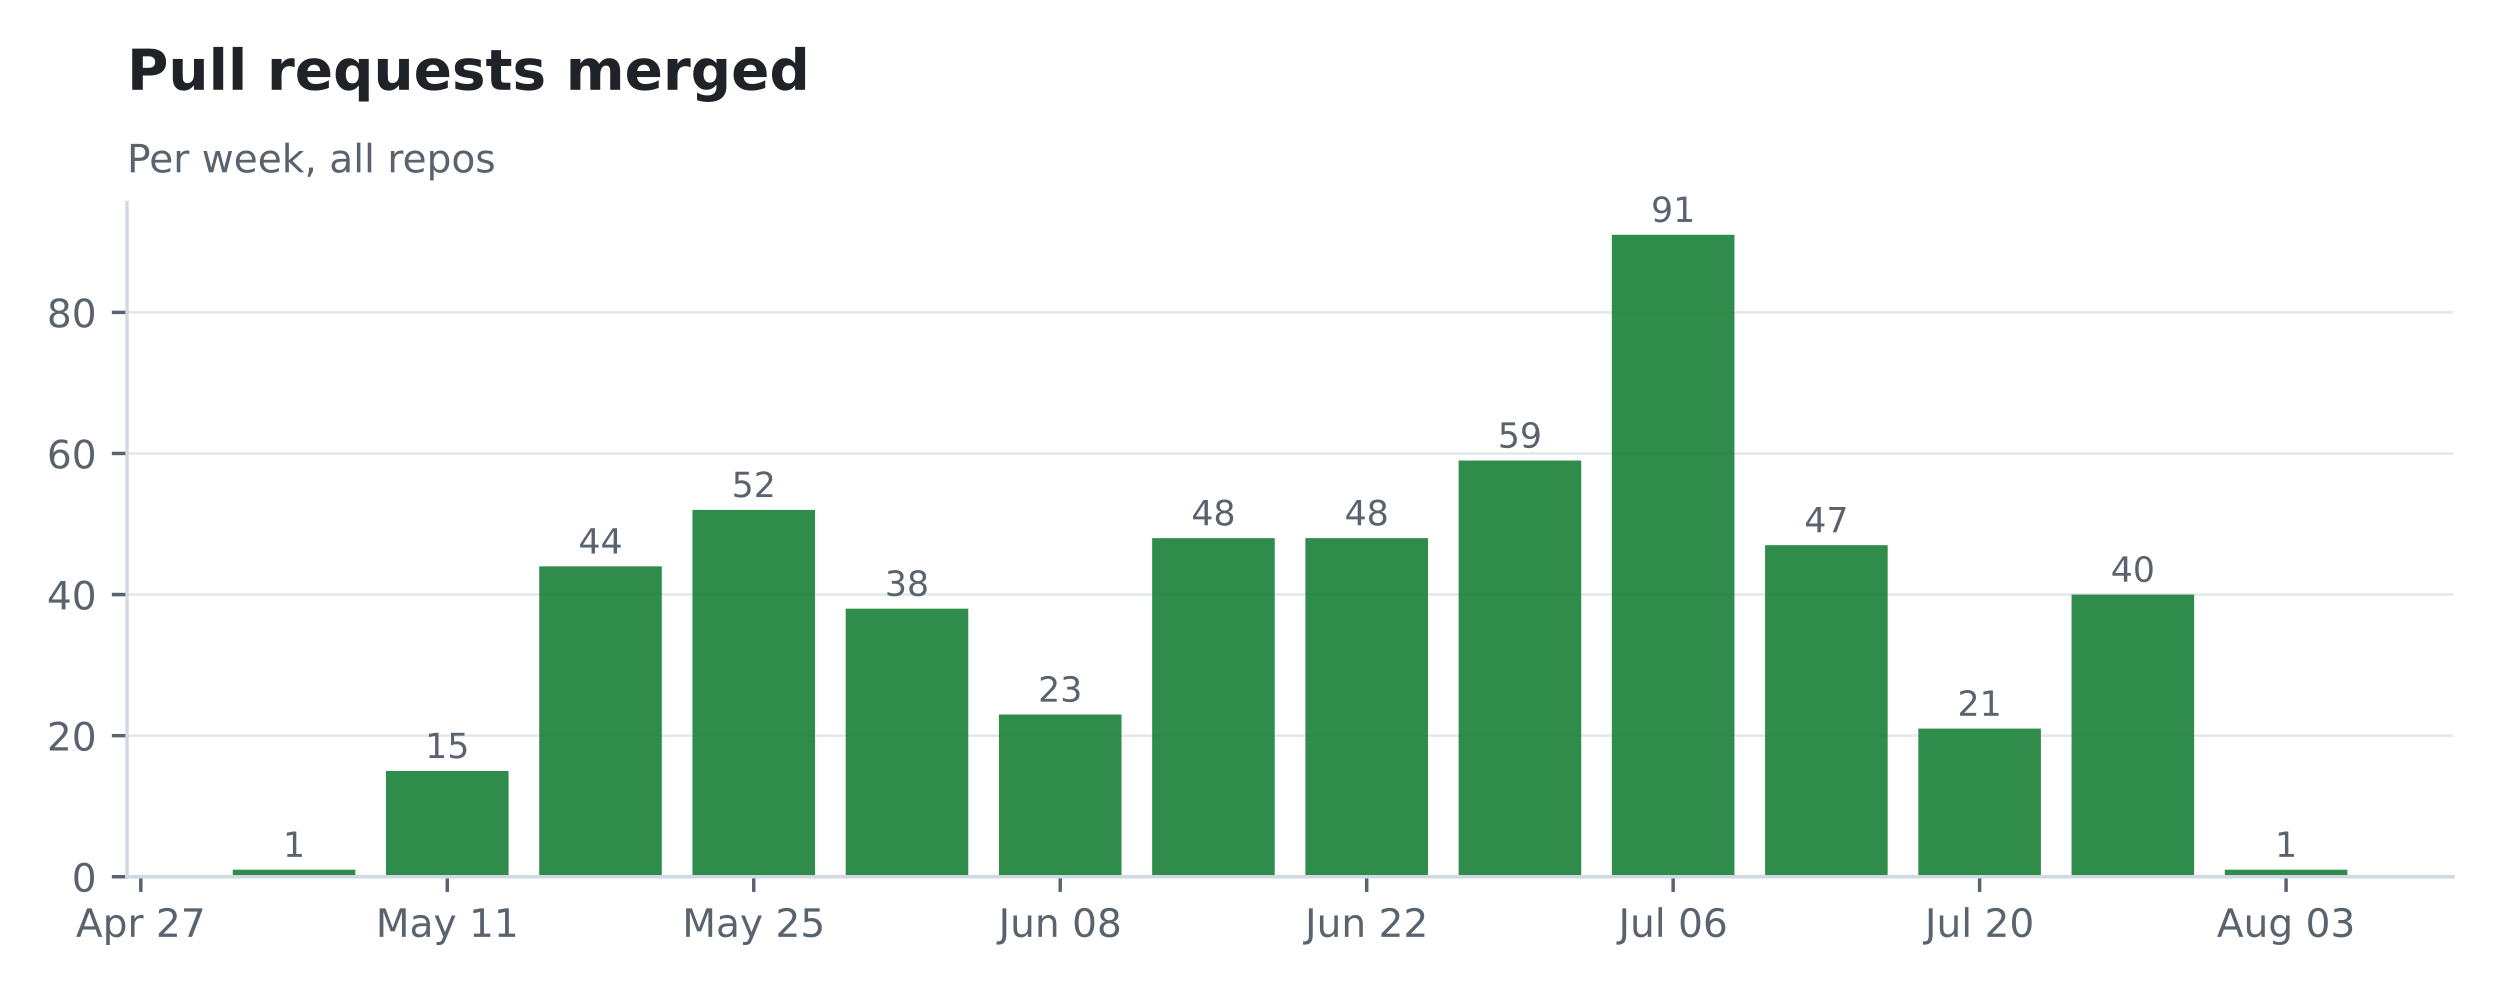
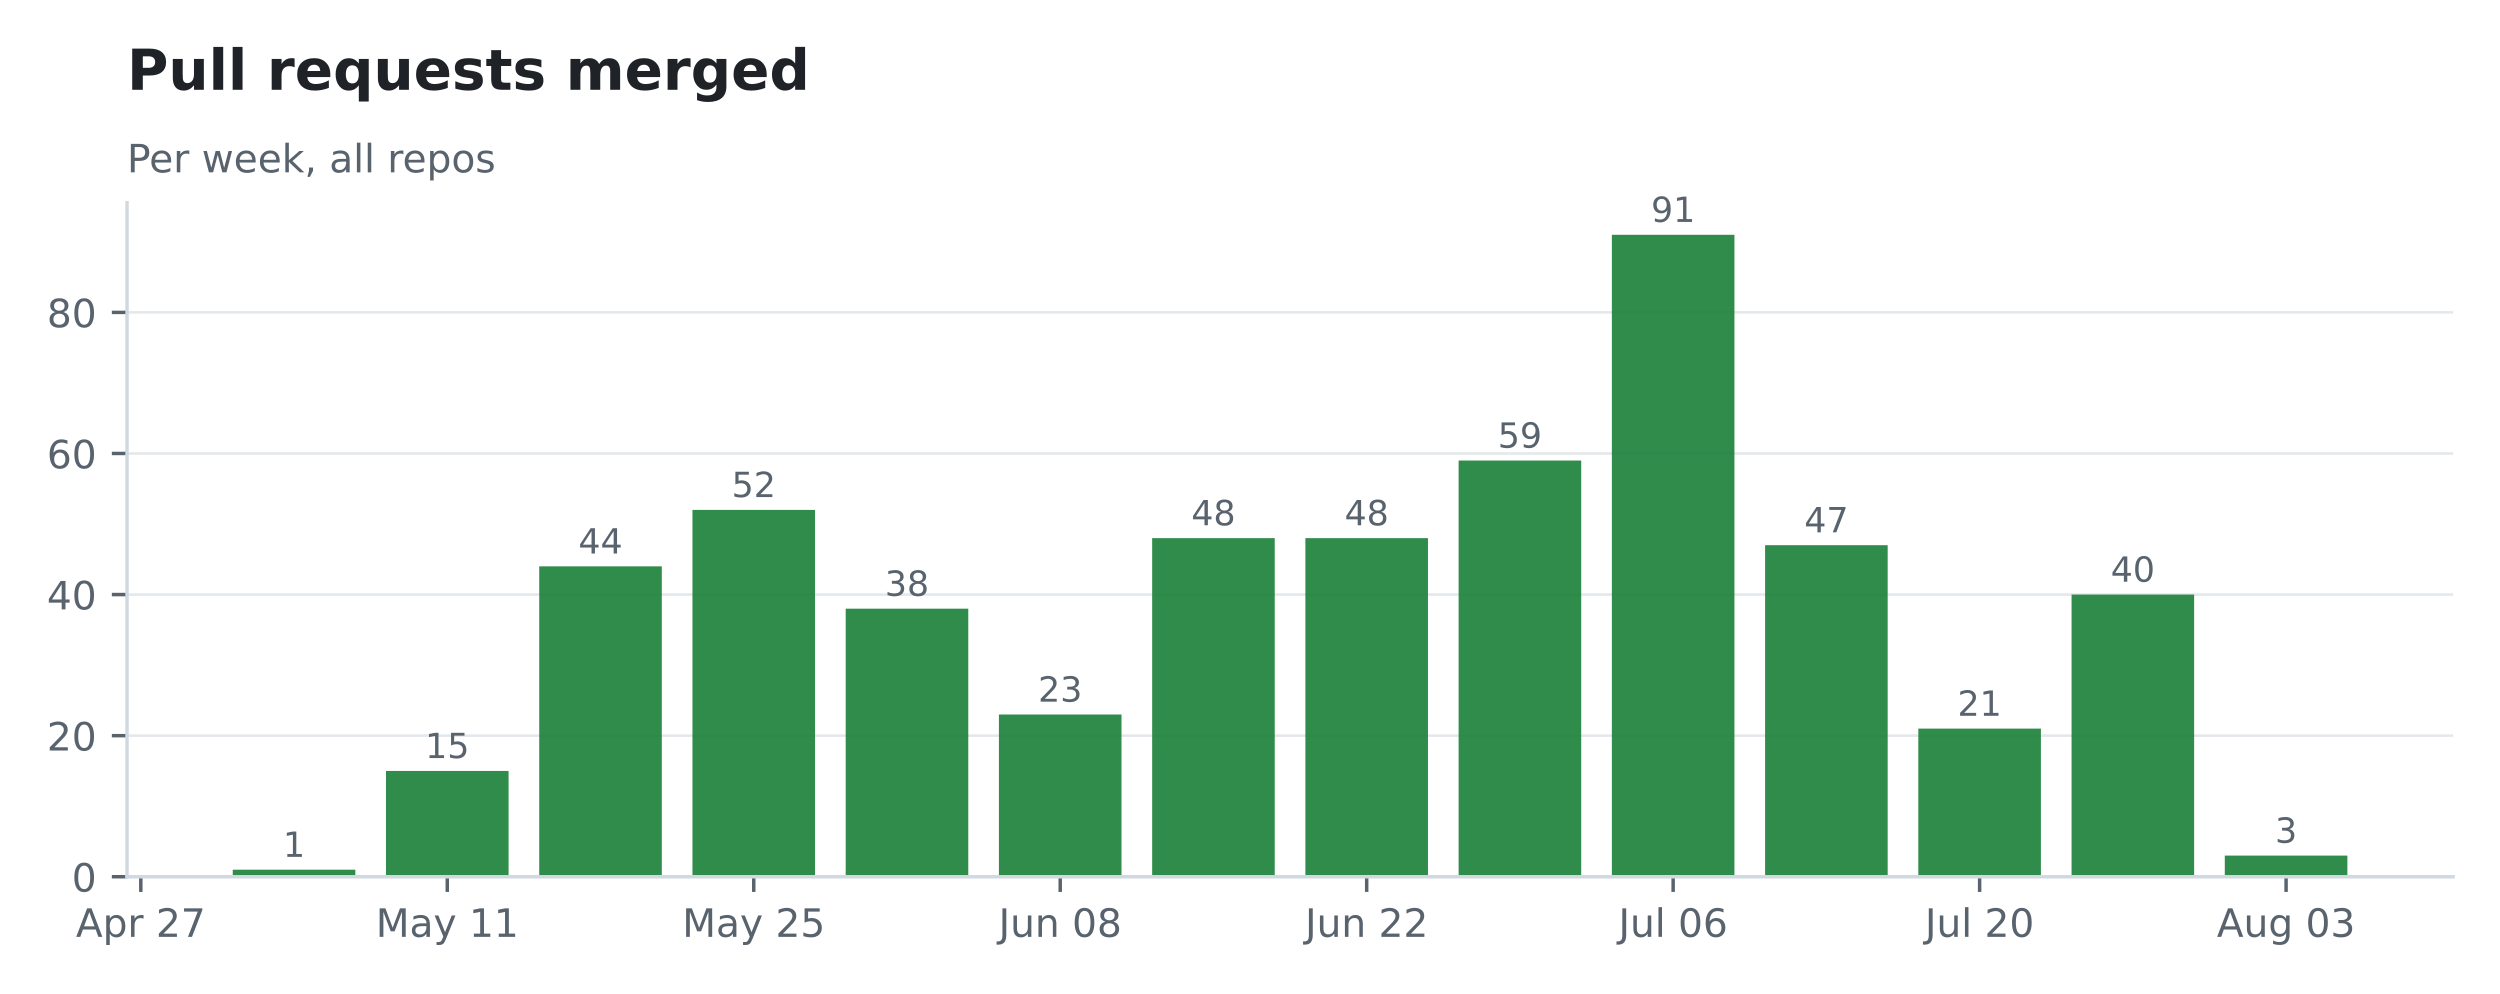
<svg xmlns="http://www.w3.org/2000/svg" xmlns:xlink="http://www.w3.org/1999/xlink" width="575.732pt" height="228.711pt" viewBox="0 0 575.732 228.711" version="1.1">
  <defs>
    <style type="text/css">*{stroke-linejoin: round; stroke-linecap: butt}</style>
  </defs>
  <g id="figure_1">
    <g id="patch_1">
      <path d="M 0 228.711  L 575.732 228.711  L 575.732 -0  L 0 -0  L 0 228.711  z " style="fill: none; opacity: 0" />
    </g>
    <g id="axes_1">
      <g id="patch_2">
        <path d="M 29.253 201.91  L 564.933 201.91  L 564.933 46.678  L 29.253 46.678  L 29.253 201.91  z " style="fill: none" />
      </g>
      <g id="matplotlib.axis_1">
        <g id="xtick_1">
          <g id="line2d_1">
            <defs>
-               <path id="mf100067328" d="M 0 0  L 0 3.5  " style="stroke: #59636e; stroke-width: 0.8" />
+               <path id="ma9b8fdcabd" d="M 0 0  L 0 3.5  " style="stroke: #59636e; stroke-width: 0.8" />
            </defs>
            <g>
-               <use xlink:href="#mf100067328" x="32.428" y="201.91" style="fill: #59636e; stroke: #59636e; stroke-width: 0.8" />
+               <use xlink:href="#ma9b8fdcabd" x="32.428" y="201.91" style="fill: #59636e; stroke: #59636e; stroke-width: 0.8" />
            </g>
          </g>
          <g id="text_1">
            <g style="fill: #59636e" transform="translate(17.48706 215.7479) scale(0.09 -0.09)">
              <defs>
                <path id="DejaVuSans-24" d="M 2188 4044  L 1331 1722  L 3047 1722  L 2188 4044  z M 1831 4666  L 2547 4666  L 4325 0  L 3669 0  L 3244 1197  L 1141 1197  L 716 0  L 50 0  L 1831 4666  z " transform="scale(0.015625)" />
                <path id="DejaVuSans-53" d="M 1159 525  L 1159 -1331  L 581 -1331  L 581 3500  L 1159 3500  L 1159 2969  Q 1341 3281 1617 3432  Q 1894 3584 2278 3584  Q 2916 3584 3314 3078  Q 3713 2572 3713 1747  Q 3713 922 3314 415  Q 2916 -91 2278 -91  Q 1894 -91 1617 61  Q 1341 213 1159 525  z M 3116 1747  Q 3116 2381 2855 2742  Q 2594 3103 2138 3103  Q 1681 3103 1420 2742  Q 1159 2381 1159 1747  Q 1159 1113 1420 752  Q 1681 391 2138 391  Q 2594 391 2855 752  Q 3116 1113 3116 1747  z " transform="scale(0.015625)" />
                <path id="DejaVuSans-55" d="M 2631 2963  Q 2534 3019 2420 3045  Q 2306 3072 2169 3072  Q 1681 3072 1420 2755  Q 1159 2438 1159 1844  L 1159 0  L 581 0  L 581 3500  L 1159 3500  L 1159 2956  Q 1341 3275 1631 3429  Q 1922 3584 2338 3584  Q 2397 3584 2469 3576  Q 2541 3569 2628 3553  L 2631 2963  z " transform="scale(0.015625)" />
                <path id="DejaVuSans-3" transform="scale(0.015625)" />
                <path id="DejaVuSans-15" d="M 1228 531  L 3431 531  L 3431 0  L 469 0  L 469 531  Q 828 903 1448 1529  Q 2069 2156 2228 2338  Q 2531 2678 2651 2914  Q 2772 3150 2772 3378  Q 2772 3750 2511 3984  Q 2250 4219 1831 4219  Q 1534 4219 1204 4116  Q 875 4013 500 3803  L 500 4441  Q 881 4594 1212 4672  Q 1544 4750 1819 4750  Q 2544 4750 2975 4387  Q 3406 4025 3406 3419  Q 3406 3131 3298 2873  Q 3191 2616 2906 2266  Q 2828 2175 2409 1742  Q 1991 1309 1228 531  z " transform="scale(0.015625)" />
                <path id="DejaVuSans-1a" d="M 525 4666  L 3525 4666  L 3525 4397  L 1831 0  L 1172 0  L 2766 4134  L 525 4134  L 525 4666  z " transform="scale(0.015625)" />
              </defs>
              <use xlink:href="#DejaVuSans-24" />
              <use xlink:href="#DejaVuSans-53" transform="translate(68.40625 0)" />
              <use xlink:href="#DejaVuSans-55" transform="translate(131.8906 0)" />
              <use xlink:href="#DejaVuSans-3" transform="translate(173 0)" />
              <use xlink:href="#DejaVuSans-15" transform="translate(204.7812 0)" />
              <use xlink:href="#DejaVuSans-1a" transform="translate(268.4062 0)" />
            </g>
          </g>
        </g>
        <g id="xtick_2">
          <g id="line2d_2">
            <g>
-               <use xlink:href="#mf100067328" x="103.006" y="201.91" style="fill: #59636e; stroke: #59636e; stroke-width: 0.8" />
+               <use xlink:href="#ma9b8fdcabd" x="103.006" y="201.91" style="fill: #59636e; stroke: #59636e; stroke-width: 0.8" />
            </g>
          </g>
          <g id="text_2">
            <g style="fill: #59636e" transform="translate(86.54539 215.7479) scale(0.09 -0.09)">
              <defs>
                <path id="DejaVuSans-30" d="M 628 4666  L 1569 4666  L 2759 1491  L 3956 4666  L 4897 4666  L 4897 0  L 4281 0  L 4281 4097  L 3078 897  L 2444 897  L 1241 4097  L 1241 0  L 628 0  L 628 4666  z " transform="scale(0.015625)" />
                <path id="DejaVuSans-44" d="M 2194 1759  Q 1497 1759 1228 1600  Q 959 1441 959 1056  Q 959 750 1161 570  Q 1363 391 1709 391  Q 2188 391 2477 730  Q 2766 1069 2766 1631  L 2766 1759  L 2194 1759  z M 3341 1997  L 3341 0  L 2766 0  L 2766 531  Q 2569 213 2275 61  Q 1981 -91 1556 -91  Q 1019 -91 701 211  Q 384 513 384 1019  Q 384 1609 779 1909  Q 1175 2209 1959 2209  L 2766 2209  L 2766 2266  Q 2766 2663 2505 2880  Q 2244 3097 1772 3097  Q 1472 3097 1187 3025  Q 903 2953 641 2809  L 641 3341  Q 956 3463 1253 3523  Q 1550 3584 1831 3584  Q 2591 3584 2966 3190  Q 3341 2797 3341 1997  z " transform="scale(0.015625)" />
                <path id="DejaVuSans-5c" d="M 2059 -325  Q 1816 -950 1584 -1140  Q 1353 -1331 966 -1331  L 506 -1331  L 506 -850  L 844 -850  Q 1081 -850 1212 -737  Q 1344 -625 1503 -206  L 1606 56  L 191 3500  L 800 3500  L 1894 763  L 2988 3500  L 3597 3500  L 2059 -325  z " transform="scale(0.015625)" />
                <path id="DejaVuSans-14" d="M 794 531  L 1825 531  L 1825 4091  L 703 3866  L 703 4441  L 1819 4666  L 2450 4666  L 2450 531  L 3481 531  L 3481 0  L 794 0  L 794 531  z " transform="scale(0.015625)" />
              </defs>
              <use xlink:href="#DejaVuSans-30" />
              <use xlink:href="#DejaVuSans-44" transform="translate(86.28125 0)" />
              <use xlink:href="#DejaVuSans-5c" transform="translate(147.5625 0)" />
              <use xlink:href="#DejaVuSans-3" transform="translate(206.75 0)" />
              <use xlink:href="#DejaVuSans-14" transform="translate(238.5312 0)" />
              <use xlink:href="#DejaVuSans-14" transform="translate(302.1562 0)" />
            </g>
          </g>
        </g>
        <g id="xtick_3">
          <g id="line2d_3">
            <g>
-               <use xlink:href="#mf100067328" x="173.583" y="201.91" style="fill: #59636e; stroke: #59636e; stroke-width: 0.8" />
+               <use xlink:href="#ma9b8fdcabd" x="173.583" y="201.91" style="fill: #59636e; stroke: #59636e; stroke-width: 0.8" />
            </g>
          </g>
          <g id="text_3">
            <g style="fill: #59636e" transform="translate(157.1225 215.7479) scale(0.09 -0.09)">
              <defs>
                <path id="DejaVuSans-18" d="M 691 4666  L 3169 4666  L 3169 4134  L 1269 4134  L 1269 2991  Q 1406 3038 1543 3061  Q 1681 3084 1819 3084  Q 2600 3084 3056 2656  Q 3513 2228 3513 1497  Q 3513 744 3044 326  Q 2575 -91 1722 -91  Q 1428 -91 1123 -41  Q 819 9 494 109  L 494 744  Q 775 591 1075 516  Q 1375 441 1709 441  Q 2250 441 2565 725  Q 2881 1009 2881 1497  Q 2881 1984 2565 2268  Q 2250 2553 1709 2553  Q 1456 2553 1204 2497  Q 953 2441 691 2322  L 691 4666  z " transform="scale(0.015625)" />
              </defs>
              <use xlink:href="#DejaVuSans-30" />
              <use xlink:href="#DejaVuSans-44" transform="translate(86.28125 0)" />
              <use xlink:href="#DejaVuSans-5c" transform="translate(147.5625 0)" />
              <use xlink:href="#DejaVuSans-3" transform="translate(206.75 0)" />
              <use xlink:href="#DejaVuSans-15" transform="translate(238.5312 0)" />
              <use xlink:href="#DejaVuSans-18" transform="translate(302.1562 0)" />
            </g>
          </g>
        </g>
        <g id="xtick_4">
          <g id="line2d_4">
            <g>
-               <use xlink:href="#mf100067328" x="244.16" y="201.91" style="fill: #59636e; stroke: #59636e; stroke-width: 0.8" />
+               <use xlink:href="#ma9b8fdcabd" x="244.16" y="201.91" style="fill: #59636e; stroke: #59636e; stroke-width: 0.8" />
            </g>
          </g>
          <g id="text_4">
            <g style="fill: #59636e" transform="translate(229.972 215.7479) scale(0.09 -0.09)">
              <defs>
                <path id="DejaVuSans-2d" d="M 628 4666  L 1259 4666  L 1259 325  Q 1259 -519 939 -900  Q 619 -1281 -91 -1281  L -331 -1281  L -331 -750  L -134 -750  Q 284 -750 456 -515  Q 628 -281 628 325  L 628 4666  z " transform="scale(0.015625)" />
                <path id="DejaVuSans-58" d="M 544 1381  L 544 3500  L 1119 3500  L 1119 1403  Q 1119 906 1312 657  Q 1506 409 1894 409  Q 2359 409 2629 706  Q 2900 1003 2900 1516  L 2900 3500  L 3475 3500  L 3475 0  L 2900 0  L 2900 538  Q 2691 219 2414 64  Q 2138 -91 1772 -91  Q 1169 -91 856 284  Q 544 659 544 1381  z M 1991 3584  L 1991 3584  z " transform="scale(0.015625)" />
                <path id="DejaVuSans-51" d="M 3513 2113  L 3513 0  L 2938 0  L 2938 2094  Q 2938 2591 2744 2837  Q 2550 3084 2163 3084  Q 1697 3084 1428 2787  Q 1159 2491 1159 1978  L 1159 0  L 581 0  L 581 3500  L 1159 3500  L 1159 2956  Q 1366 3272 1645 3428  Q 1925 3584 2291 3584  Q 2894 3584 3203 3211  Q 3513 2838 3513 2113  z " transform="scale(0.015625)" />
                <path id="DejaVuSans-13" d="M 2034 4250  Q 1547 4250 1301 3770  Q 1056 3291 1056 2328  Q 1056 1369 1301 889  Q 1547 409 2034 409  Q 2525 409 2770 889  Q 3016 1369 3016 2328  Q 3016 3291 2770 3770  Q 2525 4250 2034 4250  z M 2034 4750  Q 2819 4750 3233 4129  Q 3647 3509 3647 2328  Q 3647 1150 3233 529  Q 2819 -91 2034 -91  Q 1250 -91 836 529  Q 422 1150 422 2328  Q 422 3509 836 4129  Q 1250 4750 2034 4750  z " transform="scale(0.015625)" />
                <path id="DejaVuSans-1b" d="M 2034 2216  Q 1584 2216 1326 1975  Q 1069 1734 1069 1313  Q 1069 891 1326 650  Q 1584 409 2034 409  Q 2484 409 2743 651  Q 3003 894 3003 1313  Q 3003 1734 2745 1975  Q 2488 2216 2034 2216  z M 1403 2484  Q 997 2584 770 2862  Q 544 3141 544 3541  Q 544 4100 942 4425  Q 1341 4750 2034 4750  Q 2731 4750 3128 4425  Q 3525 4100 3525 3541  Q 3525 3141 3298 2862  Q 3072 2584 2669 2484  Q 3125 2378 3379 2068  Q 3634 1759 3634 1313  Q 3634 634 3220 271  Q 2806 -91 2034 -91  Q 1263 -91 848 271  Q 434 634 434 1313  Q 434 1759 690 2068  Q 947 2378 1403 2484  z M 1172 3481  Q 1172 3119 1398 2916  Q 1625 2713 2034 2713  Q 2441 2713 2670 2916  Q 2900 3119 2900 3481  Q 2900 3844 2670 4047  Q 2441 4250 2034 4250  Q 1625 4250 1398 4047  Q 1172 3844 1172 3481  z " transform="scale(0.015625)" />
              </defs>
              <use xlink:href="#DejaVuSans-2d" />
              <use xlink:href="#DejaVuSans-58" transform="translate(29.5 0)" />
              <use xlink:href="#DejaVuSans-51" transform="translate(92.875 0)" />
              <use xlink:href="#DejaVuSans-3" transform="translate(156.25 0)" />
              <use xlink:href="#DejaVuSans-13" transform="translate(188.0312 0)" />
              <use xlink:href="#DejaVuSans-1b" transform="translate(251.6562 0)" />
            </g>
          </g>
        </g>
        <g id="xtick_5">
          <g id="line2d_5">
            <g>
-               <use xlink:href="#mf100067328" x="314.737" y="201.91" style="fill: #59636e; stroke: #59636e; stroke-width: 0.8" />
+               <use xlink:href="#ma9b8fdcabd" x="314.737" y="201.91" style="fill: #59636e; stroke: #59636e; stroke-width: 0.8" />
            </g>
          </g>
          <g id="text_5">
            <g style="fill: #59636e" transform="translate(300.5491 215.7479) scale(0.09 -0.09)">
              <use xlink:href="#DejaVuSans-2d" />
              <use xlink:href="#DejaVuSans-58" transform="translate(29.5 0)" />
              <use xlink:href="#DejaVuSans-51" transform="translate(92.875 0)" />
              <use xlink:href="#DejaVuSans-3" transform="translate(156.25 0)" />
              <use xlink:href="#DejaVuSans-15" transform="translate(188.0312 0)" />
              <use xlink:href="#DejaVuSans-15" transform="translate(251.6562 0)" />
            </g>
          </g>
        </g>
        <g id="xtick_6">
          <g id="line2d_6">
            <g>
-               <use xlink:href="#mf100067328" x="385.314" y="201.91" style="fill: #59636e; stroke: #59636e; stroke-width: 0.8" />
+               <use xlink:href="#ma9b8fdcabd" x="385.314" y="201.91" style="fill: #59636e; stroke: #59636e; stroke-width: 0.8" />
            </g>
          </g>
          <g id="text_6">
            <g style="fill: #59636e" transform="translate(372.7279 215.7486) scale(0.09 -0.09)">
              <defs>
                <path id="DejaVuSans-4f" d="M 603 4863  L 1178 4863  L 1178 0  L 603 0  L 603 4863  z " transform="scale(0.015625)" />
                <path id="DejaVuSans-19" d="M 2113 2584  Q 1688 2584 1439 2293  Q 1191 2003 1191 1497  Q 1191 994 1439 701  Q 1688 409 2113 409  Q 2538 409 2786 701  Q 3034 994 3034 1497  Q 3034 2003 2786 2293  Q 2538 2584 2113 2584  z M 3366 4563  L 3366 3988  Q 3128 4100 2886 4159  Q 2644 4219 2406 4219  Q 1781 4219 1451 3797  Q 1122 3375 1075 2522  Q 1259 2794 1537 2939  Q 1816 3084 2150 3084  Q 2853 3084 3261 2657  Q 3669 2231 3669 1497  Q 3669 778 3244 343  Q 2819 -91 2113 -91  Q 1303 -91 875 529  Q 447 1150 447 2328  Q 447 3434 972 4092  Q 1497 4750 2381 4750  Q 2619 4750 2861 4703  Q 3103 4656 3366 4563  z " transform="scale(0.015625)" />
              </defs>
              <use xlink:href="#DejaVuSans-2d" />
              <use xlink:href="#DejaVuSans-58" transform="translate(29.5 0)" />
              <use xlink:href="#DejaVuSans-4f" transform="translate(92.875 0)" />
              <use xlink:href="#DejaVuSans-3" transform="translate(120.6562 0)" />
              <use xlink:href="#DejaVuSans-13" transform="translate(152.4375 0)" />
              <use xlink:href="#DejaVuSans-19" transform="translate(216.0625 0)" />
            </g>
          </g>
        </g>
        <g id="xtick_7">
          <g id="line2d_7">
            <g>
-               <use xlink:href="#mf100067328" x="455.891" y="201.91" style="fill: #59636e; stroke: #59636e; stroke-width: 0.8" />
+               <use xlink:href="#ma9b8fdcabd" x="455.891" y="201.91" style="fill: #59636e; stroke: #59636e; stroke-width: 0.8" />
            </g>
          </g>
          <g id="text_7">
            <g style="fill: #59636e" transform="translate(443.305 215.7486) scale(0.09 -0.09)">
              <use xlink:href="#DejaVuSans-2d" />
              <use xlink:href="#DejaVuSans-58" transform="translate(29.5 0)" />
              <use xlink:href="#DejaVuSans-4f" transform="translate(92.875 0)" />
              <use xlink:href="#DejaVuSans-3" transform="translate(120.6562 0)" />
              <use xlink:href="#DejaVuSans-15" transform="translate(152.4375 0)" />
              <use xlink:href="#DejaVuSans-13" transform="translate(216.0625 0)" />
            </g>
          </g>
        </g>
        <g id="xtick_8">
          <g id="line2d_8">
            <g>
-               <use xlink:href="#mf100067328" x="526.468" y="201.91" style="fill: #59636e; stroke: #59636e; stroke-width: 0.8" />
+               <use xlink:href="#ma9b8fdcabd" x="526.468" y="201.91" style="fill: #59636e; stroke: #59636e; stroke-width: 0.8" />
            </g>
          </g>
          <g id="text_8">
            <g style="fill: #59636e" transform="translate(510.5246 215.7479) scale(0.09 -0.09)">
              <defs>
                <path id="DejaVuSans-4a" d="M 2906 1791  Q 2906 2416 2648 2759  Q 2391 3103 1925 3103  Q 1463 3103 1205 2759  Q 947 2416 947 1791  Q 947 1169 1205 825  Q 1463 481 1925 481  Q 2391 481 2648 825  Q 2906 1169 2906 1791  z M 3481 434  Q 3481 -459 3084 -895  Q 2688 -1331 1869 -1331  Q 1566 -1331 1297 -1286  Q 1028 -1241 775 -1147  L 775 -588  Q 1028 -725 1275 -790  Q 1522 -856 1778 -856  Q 2344 -856 2625 -561  Q 2906 -266 2906 331  L 2906 616  Q 2728 306 2450 153  Q 2172 0 1784 0  Q 1141 0 747 490  Q 353 981 353 1791  Q 353 2603 747 3093  Q 1141 3584 1784 3584  Q 2172 3584 2450 3431  Q 2728 3278 2906 2969  L 2906 3500  L 3481 3500  L 3481 434  z " transform="scale(0.015625)" />
                <path id="DejaVuSans-16" d="M 2597 2516  Q 3050 2419 3304 2112  Q 3559 1806 3559 1356  Q 3559 666 3084 287  Q 2609 -91 1734 -91  Q 1441 -91 1130 -33  Q 819 25 488 141  L 488 750  Q 750 597 1062 519  Q 1375 441 1716 441  Q 2309 441 2620 675  Q 2931 909 2931 1356  Q 2931 1769 2642 2001  Q 2353 2234 1838 2234  L 1294 2234  L 1294 2753  L 1863 2753  Q 2328 2753 2575 2939  Q 2822 3125 2822 3475  Q 2822 3834 2567 4026  Q 2313 4219 1838 4219  Q 1578 4219 1281 4162  Q 984 4106 628 3988  L 628 4550  Q 988 4650 1302 4700  Q 1616 4750 1894 4750  Q 2613 4750 3031 4423  Q 3450 4097 3450 3541  Q 3450 3153 3228 2886  Q 3006 2619 2597 2516  z " transform="scale(0.015625)" />
              </defs>
              <use xlink:href="#DejaVuSans-24" />
              <use xlink:href="#DejaVuSans-58" transform="translate(68.40625 0)" />
              <use xlink:href="#DejaVuSans-4a" transform="translate(131.7812 0)" />
              <use xlink:href="#DejaVuSans-3" transform="translate(195.2656 0)" />
              <use xlink:href="#DejaVuSans-13" transform="translate(227.0469 0)" />
              <use xlink:href="#DejaVuSans-16" transform="translate(290.6719 0)" />
            </g>
          </g>
        </g>
      </g>
      <g id="matplotlib.axis_2">
        <g id="ytick_1">
          <g id="line2d_9">
-             <path d="M 29.253 201.91  L 564.933 201.91  " clip-path="url(#p428a687e8f)" style="fill: none; stroke: #d1d9e0; stroke-opacity: 0.6; stroke-width: 0.6; stroke-linecap: square" />
+             <path d="M 29.253 201.91  L 564.933 201.91  " clip-path="url(#pe7de6f7fd6)" style="fill: none; stroke: #d1d9e0; stroke-opacity: 0.6; stroke-width: 0.6; stroke-linecap: square" />
          </g>
          <g id="line2d_10">
            <defs>
-               <path id="ma154a68051" d="M 0 0  L -3.5 0  " style="stroke: #59636e; stroke-width: 0.8" />
+               <path id="md10fa867bb" d="M 0 0  L -3.5 0  " style="stroke: #59636e; stroke-width: 0.8" />
            </defs>
            <g>
-               <use xlink:href="#ma154a68051" x="29.253" y="201.91" style="fill: #59636e; stroke: #59636e; stroke-width: 0.8" />
+               <use xlink:href="#md10fa867bb" x="29.253" y="201.91" style="fill: #59636e; stroke: #59636e; stroke-width: 0.8" />
            </g>
          </g>
          <g id="text_9">
            <g style="fill: #59636e" transform="translate(16.52625 205.3289) scale(0.09 -0.09)">
              <use xlink:href="#DejaVuSans-13" />
            </g>
          </g>
        </g>
        <g id="ytick_2">
          <g id="line2d_11">
-             <path d="M 29.253 169.418  L 564.933 169.418  " clip-path="url(#p428a687e8f)" style="fill: none; stroke: #d1d9e0; stroke-opacity: 0.6; stroke-width: 0.6; stroke-linecap: square" />
+             <path d="M 29.253 169.418  L 564.933 169.418  " clip-path="url(#pe7de6f7fd6)" style="fill: none; stroke: #d1d9e0; stroke-opacity: 0.6; stroke-width: 0.6; stroke-linecap: square" />
          </g>
          <g id="line2d_12">
            <g>
-               <use xlink:href="#ma154a68051" x="29.253" y="169.418" style="fill: #59636e; stroke: #59636e; stroke-width: 0.8" />
+               <use xlink:href="#md10fa867bb" x="29.253" y="169.418" style="fill: #59636e; stroke: #59636e; stroke-width: 0.8" />
            </g>
          </g>
          <g id="text_10">
            <g style="fill: #59636e" transform="translate(10.8 172.8366) scale(0.09 -0.09)">
              <use xlink:href="#DejaVuSans-15" />
              <use xlink:href="#DejaVuSans-13" transform="translate(63.625 0)" />
            </g>
          </g>
        </g>
        <g id="ytick_3">
          <g id="line2d_13">
-             <path d="M 29.253 136.925  L 564.933 136.925  " clip-path="url(#p428a687e8f)" style="fill: none; stroke: #d1d9e0; stroke-opacity: 0.6; stroke-width: 0.6; stroke-linecap: square" />
+             <path d="M 29.253 136.925  L 564.933 136.925  " clip-path="url(#pe7de6f7fd6)" style="fill: none; stroke: #d1d9e0; stroke-opacity: 0.6; stroke-width: 0.6; stroke-linecap: square" />
          </g>
          <g id="line2d_14">
            <g>
-               <use xlink:href="#ma154a68051" x="29.253" y="136.925" style="fill: #59636e; stroke: #59636e; stroke-width: 0.8" />
+               <use xlink:href="#md10fa867bb" x="29.253" y="136.925" style="fill: #59636e; stroke: #59636e; stroke-width: 0.8" />
            </g>
          </g>
          <g id="text_11">
            <g style="fill: #59636e" transform="translate(10.8 140.3443) scale(0.09 -0.09)">
              <defs>
                <path id="DejaVuSans-17" d="M 2419 4116  L 825 1625  L 2419 1625  L 2419 4116  z M 2253 4666  L 3047 4666  L 3047 1625  L 3713 1625  L 3713 1100  L 3047 1100  L 3047 0  L 2419 0  L 2419 1100  L 313 1100  L 313 1709  L 2253 4666  z " transform="scale(0.015625)" />
              </defs>
              <use xlink:href="#DejaVuSans-17" />
              <use xlink:href="#DejaVuSans-13" transform="translate(63.625 0)" />
            </g>
          </g>
        </g>
        <g id="ytick_4">
          <g id="line2d_15">
-             <path d="M 29.253 104.433  L 564.933 104.433  " clip-path="url(#p428a687e8f)" style="fill: none; stroke: #d1d9e0; stroke-opacity: 0.6; stroke-width: 0.6; stroke-linecap: square" />
+             <path d="M 29.253 104.433  L 564.933 104.433  " clip-path="url(#pe7de6f7fd6)" style="fill: none; stroke: #d1d9e0; stroke-opacity: 0.6; stroke-width: 0.6; stroke-linecap: square" />
          </g>
          <g id="line2d_16">
            <g>
-               <use xlink:href="#ma154a68051" x="29.253" y="104.433" style="fill: #59636e; stroke: #59636e; stroke-width: 0.8" />
+               <use xlink:href="#md10fa867bb" x="29.253" y="104.433" style="fill: #59636e; stroke: #59636e; stroke-width: 0.8" />
            </g>
          </g>
          <g id="text_12">
            <g style="fill: #59636e" transform="translate(10.8 107.852) scale(0.09 -0.09)">
              <use xlink:href="#DejaVuSans-19" />
              <use xlink:href="#DejaVuSans-13" transform="translate(63.625 0)" />
            </g>
          </g>
        </g>
        <g id="ytick_5">
          <g id="line2d_17">
-             <path d="M 29.253 71.941  L 564.933 71.941  " clip-path="url(#p428a687e8f)" style="fill: none; stroke: #d1d9e0; stroke-opacity: 0.6; stroke-width: 0.6; stroke-linecap: square" />
+             <path d="M 29.253 71.941  L 564.933 71.941  " clip-path="url(#pe7de6f7fd6)" style="fill: none; stroke: #d1d9e0; stroke-opacity: 0.6; stroke-width: 0.6; stroke-linecap: square" />
          </g>
          <g id="line2d_18">
            <g>
-               <use xlink:href="#ma154a68051" x="29.253" y="71.941" style="fill: #59636e; stroke: #59636e; stroke-width: 0.8" />
+               <use xlink:href="#md10fa867bb" x="29.253" y="71.941" style="fill: #59636e; stroke: #59636e; stroke-width: 0.8" />
            </g>
          </g>
          <g id="text_13">
            <g style="fill: #59636e" transform="translate(10.8 75.35968) scale(0.09 -0.09)">
              <use xlink:href="#DejaVuSans-1b" />
              <use xlink:href="#DejaVuSans-13" transform="translate(63.625 0)" />
            </g>
          </g>
        </g>
      </g>
      <g id="patch_3">
-         <path d="M 53.602 201.91  L 81.832 201.91  L 81.832 200.285  L 53.602 200.285  z " clip-path="url(#p428a687e8f)" style="fill: #1a7f37; opacity: 0.9" />
+         <path d="M 53.602 201.91  L 81.832 201.91  L 81.832 200.285  L 53.602 200.285  z " clip-path="url(#pe7de6f7fd6)" style="fill: #1a7f37; opacity: 0.9" />
      </g>
      <g id="patch_4">
-         <path d="M 88.89 201.91  L 117.121 201.91  L 117.121 177.541  L 88.89 177.541  z " clip-path="url(#p428a687e8f)" style="fill: #1a7f37; opacity: 0.9" />
+         <path d="M 88.89 201.91  L 117.121 201.91  L 117.121 177.541  L 88.89 177.541  z " clip-path="url(#pe7de6f7fd6)" style="fill: #1a7f37; opacity: 0.9" />
      </g>
      <g id="patch_5">
-         <path d="M 124.179 201.91  L 152.409 201.91  L 152.409 130.427  L 124.179 130.427  z " clip-path="url(#p428a687e8f)" style="fill: #1a7f37; opacity: 0.9" />
+         <path d="M 124.179 201.91  L 152.409 201.91  L 152.409 130.427  L 124.179 130.427  z " clip-path="url(#pe7de6f7fd6)" style="fill: #1a7f37; opacity: 0.9" />
      </g>
      <g id="patch_6">
-         <path d="M 159.467 201.91  L 187.698 201.91  L 187.698 117.43  L 159.467 117.43  z " clip-path="url(#p428a687e8f)" style="fill: #1a7f37; opacity: 0.9" />
+         <path d="M 159.467 201.91  L 187.698 201.91  L 187.698 117.43  L 159.467 117.43  z " clip-path="url(#pe7de6f7fd6)" style="fill: #1a7f37; opacity: 0.9" />
      </g>
      <g id="patch_7">
-         <path d="M 194.756 201.91  L 222.987 201.91  L 222.987 140.175  L 194.756 140.175  z " clip-path="url(#p428a687e8f)" style="fill: #1a7f37; opacity: 0.9" />
+         <path d="M 194.756 201.91  L 222.987 201.91  L 222.987 140.175  L 194.756 140.175  z " clip-path="url(#pe7de6f7fd6)" style="fill: #1a7f37; opacity: 0.9" />
      </g>
      <g id="patch_8">
-         <path d="M 230.044 201.91  L 258.275 201.91  L 258.275 164.544  L 230.044 164.544  z " clip-path="url(#p428a687e8f)" style="fill: #1a7f37; opacity: 0.9" />
+         <path d="M 230.044 201.91  L 258.275 201.91  L 258.275 164.544  L 230.044 164.544  z " clip-path="url(#pe7de6f7fd6)" style="fill: #1a7f37; opacity: 0.9" />
      </g>
      <g id="patch_9">
-         <path d="M 265.333 201.91  L 293.564 201.91  L 293.564 123.928  L 265.333 123.928  z " clip-path="url(#p428a687e8f)" style="fill: #1a7f37; opacity: 0.9" />
+         <path d="M 265.333 201.91  L 293.564 201.91  L 293.564 123.928  L 265.333 123.928  z " clip-path="url(#pe7de6f7fd6)" style="fill: #1a7f37; opacity: 0.9" />
      </g>
      <g id="patch_10">
-         <path d="M 300.621 201.91  L 328.852 201.91  L 328.852 123.928  L 300.621 123.928  z " clip-path="url(#p428a687e8f)" style="fill: #1a7f37; opacity: 0.9" />
+         <path d="M 300.621 201.91  L 328.852 201.91  L 328.852 123.928  L 300.621 123.928  z " clip-path="url(#pe7de6f7fd6)" style="fill: #1a7f37; opacity: 0.9" />
      </g>
      <g id="patch_11">
-         <path d="M 335.91 201.91  L 364.141 201.91  L 364.141 106.058  L 335.91 106.058  z " clip-path="url(#p428a687e8f)" style="fill: #1a7f37; opacity: 0.9" />
+         <path d="M 335.91 201.91  L 364.141 201.91  L 364.141 106.058  L 335.91 106.058  z " clip-path="url(#pe7de6f7fd6)" style="fill: #1a7f37; opacity: 0.9" />
      </g>
      <g id="patch_12">
-         <path d="M 371.198 201.91  L 399.429 201.91  L 399.429 54.07  L 371.198 54.07  z " clip-path="url(#p428a687e8f)" style="fill: #1a7f37; opacity: 0.9" />
+         <path d="M 371.198 201.91  L 399.429 201.91  L 399.429 54.07  L 371.198 54.07  z " clip-path="url(#pe7de6f7fd6)" style="fill: #1a7f37; opacity: 0.9" />
      </g>
      <g id="patch_13">
-         <path d="M 406.487 201.91  L 434.718 201.91  L 434.718 125.553  L 406.487 125.553  z " clip-path="url(#p428a687e8f)" style="fill: #1a7f37; opacity: 0.9" />
+         <path d="M 406.487 201.91  L 434.718 201.91  L 434.718 125.553  L 406.487 125.553  z " clip-path="url(#pe7de6f7fd6)" style="fill: #1a7f37; opacity: 0.9" />
      </g>
      <g id="patch_14">
-         <path d="M 441.776 201.91  L 470.006 201.91  L 470.006 167.793  L 441.776 167.793  z " clip-path="url(#p428a687e8f)" style="fill: #1a7f37; opacity: 0.9" />
+         <path d="M 441.776 201.91  L 470.006 201.91  L 470.006 167.793  L 441.776 167.793  z " clip-path="url(#pe7de6f7fd6)" style="fill: #1a7f37; opacity: 0.9" />
      </g>
      <g id="patch_15">
-         <path d="M 477.064 201.91  L 505.295 201.91  L 505.295 136.925  L 477.064 136.925  z " clip-path="url(#p428a687e8f)" style="fill: #1a7f37; opacity: 0.9" />
+         <path d="M 477.064 201.91  L 505.295 201.91  L 505.295 136.925  L 477.064 136.925  z " clip-path="url(#pe7de6f7fd6)" style="fill: #1a7f37; opacity: 0.9" />
      </g>
      <g id="patch_16">
-         <path d="M 512.353 201.91  L 540.583 201.91  L 540.583 200.285  L 512.353 200.285  z " clip-path="url(#p428a687e8f)" style="fill: #1a7f37; opacity: 0.9" />
+         <path d="M 512.353 201.91  L 540.583 201.91  L 540.583 197.036  L 512.353 197.036  z " clip-path="url(#pe7de6f7fd6)" style="fill: #1a7f37; opacity: 0.9" />
      </g>
      <g id="patch_17">
        <path d="M 29.253 201.91  L 29.253 46.678  " style="fill: none; stroke: #d1d9e0; stroke-width: 0.8; stroke-linejoin: miter; stroke-linecap: square" />
      </g>
      <g id="patch_18">
        <path d="M 29.253 201.91  L 564.933 201.91  " style="fill: none; stroke: #d1d9e0; stroke-width: 0.8; stroke-linejoin: miter; stroke-linecap: square" />
      </g>
      <g id="text_14">
        <g style="fill: #59636e" transform="translate(65.17201 197.3286) scale(0.08 -0.08)">
          <use xlink:href="#DejaVuSans-14" />
        </g>
      </g>
      <g id="text_15">
        <g style="fill: #59636e" transform="translate(97.91554 174.5839) scale(0.08 -0.08)">
          <use xlink:href="#DejaVuSans-14" />
          <use xlink:href="#DejaVuSans-18" transform="translate(63.625 0)" />
        </g>
      </g>
      <g id="text_16">
        <g style="fill: #59636e" transform="translate(133.2041 127.4701) scale(0.08 -0.08)">
          <use xlink:href="#DejaVuSans-17" />
          <use xlink:href="#DejaVuSans-17" transform="translate(63.625 0)" />
        </g>
      </g>
      <g id="text_17">
        <g style="fill: #59636e" transform="translate(168.4926 114.4732) scale(0.08 -0.08)">
          <use xlink:href="#DejaVuSans-18" />
          <use xlink:href="#DejaVuSans-15" transform="translate(63.625 0)" />
        </g>
      </g>
      <g id="text_18">
        <g style="fill: #59636e" transform="translate(203.7812 137.2178) scale(0.08 -0.08)">
          <use xlink:href="#DejaVuSans-16" />
          <use xlink:href="#DejaVuSans-1b" transform="translate(63.625 0)" />
        </g>
      </g>
      <g id="text_19">
        <g style="fill: #59636e" transform="translate(239.0697 161.587) scale(0.08 -0.08)">
          <use xlink:href="#DejaVuSans-15" />
          <use xlink:href="#DejaVuSans-16" transform="translate(63.625 0)" />
        </g>
      </g>
      <g id="text_20">
        <g style="fill: #59636e" transform="translate(274.3582 120.9716) scale(0.08 -0.08)">
          <use xlink:href="#DejaVuSans-17" />
          <use xlink:href="#DejaVuSans-1b" transform="translate(63.625 0)" />
        </g>
      </g>
      <g id="text_21">
        <g style="fill: #59636e" transform="translate(309.6468 120.9716) scale(0.08 -0.08)">
          <use xlink:href="#DejaVuSans-17" />
          <use xlink:href="#DejaVuSans-1b" transform="translate(63.625 0)" />
        </g>
      </g>
      <g id="text_22">
        <g style="fill: #59636e" transform="translate(344.9353 103.1009) scale(0.08 -0.08)">
          <defs>
            <path id="DejaVuSans-1c" d="M 703 97  L 703 672  Q 941 559 1184 500  Q 1428 441 1663 441  Q 2288 441 2617 861  Q 2947 1281 2994 2138  Q 2813 1869 2534 1725  Q 2256 1581 1919 1581  Q 1219 1581 811 2004  Q 403 2428 403 3163  Q 403 3881 828 4315  Q 1253 4750 1959 4750  Q 2769 4750 3195 4129  Q 3622 3509 3622 2328  Q 3622 1225 3098 567  Q 2575 -91 1691 -91  Q 1453 -91 1209 -44  Q 966 3 703 97  z M 1959 2075  Q 2384 2075 2632 2365  Q 2881 2656 2881 3163  Q 2881 3666 2632 3958  Q 2384 4250 1959 4250  Q 1534 4250 1286 3958  Q 1038 3666 1038 3163  Q 1038 2656 1286 2365  Q 1534 2075 1959 2075  z " transform="scale(0.015625)" />
          </defs>
          <use xlink:href="#DejaVuSans-18" />
          <use xlink:href="#DejaVuSans-1c" transform="translate(63.625 0)" />
        </g>
      </g>
      <g id="text_23">
        <g style="fill: #59636e" transform="translate(380.2238 51.11317) scale(0.08 -0.08)">
          <use xlink:href="#DejaVuSans-1c" />
          <use xlink:href="#DejaVuSans-14" transform="translate(63.625 0)" />
        </g>
      </g>
      <g id="text_24">
        <g style="fill: #59636e" transform="translate(415.5124 122.5962) scale(0.08 -0.08)">
          <use xlink:href="#DejaVuSans-17" />
          <use xlink:href="#DejaVuSans-1a" transform="translate(63.625 0)" />
        </g>
      </g>
      <g id="text_25">
        <g style="fill: #59636e" transform="translate(450.8009 164.8362) scale(0.08 -0.08)">
          <use xlink:href="#DejaVuSans-15" />
          <use xlink:href="#DejaVuSans-14" transform="translate(63.625 0)" />
        </g>
      </g>
      <g id="text_26">
        <g style="fill: #59636e" transform="translate(486.0895 133.9686) scale(0.08 -0.08)">
          <use xlink:href="#DejaVuSans-17" />
          <use xlink:href="#DejaVuSans-13" transform="translate(63.625 0)" />
        </g>
      </g>
      <g id="text_27">
-         <g style="fill: #59636e" transform="translate(523.923 197.3286) scale(0.08 -0.08)">
-           <use xlink:href="#DejaVuSans-14" />
+         <g style="fill: #59636e" transform="translate(523.923 194.0793) scale(0.08 -0.08)">
+           <use xlink:href="#DejaVuSans-16" />
        </g>
      </g>
      <g id="text_28">
        <g style="fill: #59636e" transform="translate(29.2525 39.69253) scale(0.09 -0.09)">
          <defs>
            <path id="DejaVuSans-33" d="M 1259 4147  L 1259 2394  L 2053 2394  Q 2494 2394 2734 2622  Q 2975 2850 2975 3272  Q 2975 3691 2734 3919  Q 2494 4147 2053 4147  L 1259 4147  z M 628 4666  L 2053 4666  Q 2838 4666 3239 4311  Q 3641 3956 3641 3272  Q 3641 2581 3239 2228  Q 2838 1875 2053 1875  L 1259 1875  L 1259 0  L 628 0  L 628 4666  z " transform="scale(0.015625)" />
            <path id="DejaVuSans-48" d="M 3597 1894  L 3597 1613  L 953 1613  Q 991 1019 1311 708  Q 1631 397 2203 397  Q 2534 397 2845 478  Q 3156 559 3463 722  L 3463 178  Q 3153 47 2828 -22  Q 2503 -91 2169 -91  Q 1331 -91 842 396  Q 353 884 353 1716  Q 353 2575 817 3079  Q 1281 3584 2069 3584  Q 2775 3584 3186 3129  Q 3597 2675 3597 1894  z M 3022 2063  Q 3016 2534 2758 2815  Q 2500 3097 2075 3097  Q 1594 3097 1305 2825  Q 1016 2553 972 2059  L 3022 2063  z " transform="scale(0.015625)" />
            <path id="DejaVuSans-5a" d="M 269 3500  L 844 3500  L 1563 769  L 2278 3500  L 2956 3500  L 3675 769  L 4391 3500  L 4966 3500  L 4050 0  L 3372 0  L 2619 2869  L 1863 0  L 1184 0  L 269 3500  z " transform="scale(0.015625)" />
            <path id="DejaVuSans-4e" d="M 581 4863  L 1159 4863  L 1159 1991  L 2875 3500  L 3609 3500  L 1753 1863  L 3688 0  L 2938 0  L 1159 1709  L 1159 0  L 581 0  L 581 4863  z " transform="scale(0.015625)" />
            <path id="DejaVuSans-f" d="M 750 794  L 1409 794  L 1409 256  L 897 -744  L 494 -744  L 750 256  L 750 794  z " transform="scale(0.015625)" />
            <path id="DejaVuSans-52" d="M 1959 3097  Q 1497 3097 1228 2736  Q 959 2375 959 1747  Q 959 1119 1226 758  Q 1494 397 1959 397  Q 2419 397 2687 759  Q 2956 1122 2956 1747  Q 2956 2369 2687 2733  Q 2419 3097 1959 3097  z M 1959 3584  Q 2709 3584 3137 3096  Q 3566 2609 3566 1747  Q 3566 888 3137 398  Q 2709 -91 1959 -91  Q 1206 -91 779 398  Q 353 888 353 1747  Q 353 2609 779 3096  Q 1206 3584 1959 3584  z " transform="scale(0.015625)" />
            <path id="DejaVuSans-56" d="M 2834 3397  L 2834 2853  Q 2591 2978 2328 3040  Q 2066 3103 1784 3103  Q 1356 3103 1142 2972  Q 928 2841 928 2578  Q 928 2378 1081 2264  Q 1234 2150 1697 2047  L 1894 2003  Q 2506 1872 2764 1633  Q 3022 1394 3022 966  Q 3022 478 2636 193  Q 2250 -91 1575 -91  Q 1294 -91 989 -36  Q 684 19 347 128  L 347 722  Q 666 556 975 473  Q 1284 391 1588 391  Q 1994 391 2212 530  Q 2431 669 2431 922  Q 2431 1156 2273 1281  Q 2116 1406 1581 1522  L 1381 1569  Q 847 1681 609 1914  Q 372 2147 372 2553  Q 372 3047 722 3315  Q 1072 3584 1716 3584  Q 2034 3584 2315 3537  Q 2597 3491 2834 3397  z " transform="scale(0.015625)" />
          </defs>
          <use xlink:href="#DejaVuSans-33" />
          <use xlink:href="#DejaVuSans-48" transform="translate(56.73438 0)" />
          <use xlink:href="#DejaVuSans-55" transform="translate(118.2656 0)" />
          <use xlink:href="#DejaVuSans-3" transform="translate(159.375 0)" />
          <use xlink:href="#DejaVuSans-5a" transform="translate(191.1562 0)" />
          <use xlink:href="#DejaVuSans-48" transform="translate(272.9375 0)" />
          <use xlink:href="#DejaVuSans-48" transform="translate(334.4688 0)" />
          <use xlink:href="#DejaVuSans-4e" transform="translate(396 0)" />
          <use xlink:href="#DejaVuSans-f" transform="translate(453.9062 0)" />
          <use xlink:href="#DejaVuSans-3" transform="translate(485.6875 0)" />
          <use xlink:href="#DejaVuSans-44" transform="translate(517.4688 0)" />
          <use xlink:href="#DejaVuSans-4f" transform="translate(578.75 0)" />
          <use xlink:href="#DejaVuSans-4f" transform="translate(606.5312 0)" />
          <use xlink:href="#DejaVuSans-3" transform="translate(634.3125 0)" />
          <use xlink:href="#DejaVuSans-55" transform="translate(666.0938 0)" />
          <use xlink:href="#DejaVuSans-48" transform="translate(705 0)" />
          <use xlink:href="#DejaVuSans-53" transform="translate(766.5312 0)" />
          <use xlink:href="#DejaVuSans-52" transform="translate(830.0156 0)" />
          <use xlink:href="#DejaVuSans-56" transform="translate(891.2031 0)" />
        </g>
      </g>
      <g id="text_29">
        <g style="fill: #1f2328" transform="translate(29.2525 20.67797) scale(0.13 -0.13)">
          <defs>
            <path id="DejaVuSans-Bold-33" d="M 588 4666  L 2584 4666  Q 3475 4666 3951 4270  Q 4428 3875 4428 3144  Q 4428 2409 3951 2014  Q 3475 1619 2584 1619  L 1791 1619  L 1791 0  L 588 0  L 588 4666  z M 1791 3794  L 1791 2491  L 2456 2491  Q 2806 2491 2997 2661  Q 3188 2831 3188 3144  Q 3188 3456 2997 3625  Q 2806 3794 2456 3794  L 1791 3794  z " transform="scale(0.015625)" />
            <path id="DejaVuSans-Bold-58" d="M 500 1363  L 500 3500  L 1625 3500  L 1625 3150  Q 1625 2866 1622 2436  Q 1619 2006 1619 1863  Q 1619 1441 1641 1255  Q 1663 1069 1716 984  Q 1784 875 1895 815  Q 2006 756 2150 756  Q 2500 756 2700 1025  Q 2900 1294 2900 1772  L 2900 3500  L 4019 3500  L 4019 0  L 2900 0  L 2900 506  Q 2647 200 2364 54  Q 2081 -91 1741 -91  Q 1134 -91 817 281  Q 500 653 500 1363  z " transform="scale(0.015625)" />
            <path id="DejaVuSans-Bold-4f" d="M 538 4863  L 1656 4863  L 1656 0  L 538 0  L 538 4863  z " transform="scale(0.015625)" />
            <path id="DejaVuSans-Bold-3" transform="scale(0.015625)" />
            <path id="DejaVuSans-Bold-55" d="M 3138 2547  Q 2991 2616 2845 2648  Q 2700 2681 2553 2681  Q 2122 2681 1889 2404  Q 1656 2128 1656 1613  L 1656 0  L 538 0  L 538 3500  L 1656 3500  L 1656 2925  Q 1872 3269 2151 3426  Q 2431 3584 2822 3584  Q 2878 3584 2943 3579  Q 3009 3575 3134 3559  L 3138 2547  z " transform="scale(0.015625)" />
            <path id="DejaVuSans-Bold-48" d="M 4031 1759  L 4031 1441  L 1416 1441  Q 1456 1047 1700 850  Q 1944 653 2381 653  Q 2734 653 3104 758  Q 3475 863 3866 1075  L 3866 213  Q 3469 63 3072 -14  Q 2675 -91 2278 -91  Q 1328 -91 801 392  Q 275 875 275 1747  Q 275 2603 792 3093  Q 1309 3584 2216 3584  Q 3041 3584 3536 3087  Q 4031 2591 4031 1759  z M 2881 2131  Q 2881 2450 2695 2645  Q 2509 2841 2209 2841  Q 1884 2841 1681 2658  Q 1478 2475 1428 2131  L 2881 2131  z " transform="scale(0.015625)" />
            <path id="DejaVuSans-Bold-54" d="M 2181 2772  Q 1825 2772 1636 2509  Q 1447 2247 1447 1747  Q 1447 1247 1636 984  Q 1825 722 2181 722  Q 2541 722 2730 984  Q 2919 1247 2919 1747  Q 2919 2247 2730 2509  Q 2541 2772 2181 2772  z M 2919 506  Q 2688 197 2409 53  Q 2131 -91 1766 -91  Q 1119 -91 703 423  Q 288 938 288 1747  Q 288 2556 703 3067  Q 1119 3578 1766 3578  Q 2131 3578 2409 3434  Q 2688 3291 2919 2981  L 2919 3500  L 4044 3500  L 4044 -1331  L 2919 -1331  L 2919 506  z " transform="scale(0.015625)" />
            <path id="DejaVuSans-Bold-56" d="M 3272 3391  L 3272 2541  Q 2913 2691 2578 2766  Q 2244 2841 1947 2841  Q 1628 2841 1473 2761  Q 1319 2681 1319 2516  Q 1319 2381 1436 2309  Q 1553 2238 1856 2203  L 2053 2175  Q 2913 2066 3209 1816  Q 3506 1566 3506 1031  Q 3506 472 3093 190  Q 2681 -91 1863 -91  Q 1516 -91 1145 -36  Q 775 19 384 128  L 384 978  Q 719 816 1070 734  Q 1422 653 1784 653  Q 2113 653 2278 743  Q 2444 834 2444 1013  Q 2444 1163 2330 1236  Q 2216 1309 1875 1350  L 1678 1375  Q 931 1469 631 1722  Q 331 1975 331 2491  Q 331 3047 712 3315  Q 1094 3584 1881 3584  Q 2191 3584 2531 3537  Q 2872 3491 3272 3391  z " transform="scale(0.015625)" />
            <path id="DejaVuSans-Bold-57" d="M 1759 4494  L 1759 3500  L 2913 3500  L 2913 2700  L 1759 2700  L 1759 1216  Q 1759 972 1856 886  Q 1953 800 2241 800  L 2816 800  L 2816 0  L 1856 0  Q 1194 0 917 276  Q 641 553 641 1216  L 641 2700  L 84 2700  L 84 3500  L 641 3500  L 641 4494  L 1759 4494  z " transform="scale(0.015625)" />
            <path id="DejaVuSans-Bold-50" d="M 3781 2919  Q 3994 3244 4286 3414  Q 4578 3584 4928 3584  Q 5531 3584 5847 3212  Q 6163 2841 6163 2131  L 6163 0  L 5038 0  L 5038 1825  Q 5041 1866 5042 1909  Q 5044 1953 5044 2034  Q 5044 2406 4934 2573  Q 4825 2741 4581 2741  Q 4263 2741 4089 2478  Q 3916 2216 3909 1719  L 3909 0  L 2784 0  L 2784 1825  Q 2784 2406 2684 2573  Q 2584 2741 2328 2741  Q 2006 2741 1831 2477  Q 1656 2213 1656 1722  L 1656 0  L 531 0  L 531 3500  L 1656 3500  L 1656 2988  Q 1863 3284 2130 3434  Q 2397 3584 2719 3584  Q 3081 3584 3359 3409  Q 3638 3234 3781 2919  z " transform="scale(0.015625)" />
            <path id="DejaVuSans-Bold-4a" d="M 2919 594  Q 2688 288 2409 144  Q 2131 0 1766 0  Q 1125 0 706 504  Q 288 1009 288 1791  Q 288 2575 706 3076  Q 1125 3578 1766 3578  Q 2131 3578 2409 3434  Q 2688 3291 2919 2981  L 2919 3500  L 4044 3500  L 4044 353  Q 4044 -491 3511 -936  Q 2978 -1381 1966 -1381  Q 1638 -1381 1331 -1331  Q 1025 -1281 716 -1178  L 716 -306  Q 1009 -475 1290 -558  Q 1572 -641 1856 -641  Q 2406 -641 2662 -400  Q 2919 -159 2919 353  L 2919 594  z M 2181 2772  Q 1834 2772 1640 2515  Q 1447 2259 1447 1791  Q 1447 1309 1634 1061  Q 1822 813 2181 813  Q 2531 813 2725 1069  Q 2919 1325 2919 1791  Q 2919 2259 2725 2515  Q 2531 2772 2181 2772  z " transform="scale(0.015625)" />
            <path id="DejaVuSans-Bold-47" d="M 2919 2988  L 2919 4863  L 4044 4863  L 4044 0  L 2919 0  L 2919 506  Q 2688 197 2409 53  Q 2131 -91 1766 -91  Q 1119 -91 703 423  Q 288 938 288 1747  Q 288 2556 703 3070  Q 1119 3584 1766 3584  Q 2128 3584 2408 3439  Q 2688 3294 2919 2988  z M 2181 722  Q 2541 722 2730 984  Q 2919 1247 2919 1747  Q 2919 2247 2730 2509  Q 2541 2772 2181 2772  Q 1825 2772 1636 2509  Q 1447 2247 1447 1747  Q 1447 1247 1636 984  Q 1825 722 2181 722  z " transform="scale(0.015625)" />
          </defs>
          <use xlink:href="#DejaVuSans-Bold-33" />
          <use xlink:href="#DejaVuSans-Bold-58" transform="translate(73.29688 0)" />
          <use xlink:href="#DejaVuSans-Bold-4f" transform="translate(144.4844 0)" />
          <use xlink:href="#DejaVuSans-Bold-4f" transform="translate(178.7656 0)" />
          <use xlink:href="#DejaVuSans-Bold-3" transform="translate(213.0469 0)" />
          <use xlink:href="#DejaVuSans-Bold-55" transform="translate(247.8594 0)" />
          <use xlink:href="#DejaVuSans-Bold-48" transform="translate(297.1719 0)" />
          <use xlink:href="#DejaVuSans-Bold-54" transform="translate(365 0)" />
          <use xlink:href="#DejaVuSans-Bold-58" transform="translate(436.5781 0)" />
          <use xlink:href="#DejaVuSans-Bold-48" transform="translate(507.7656 0)" />
          <use xlink:href="#DejaVuSans-Bold-56" transform="translate(575.5938 0)" />
          <use xlink:href="#DejaVuSans-Bold-57" transform="translate(635.1094 0)" />
          <use xlink:href="#DejaVuSans-Bold-56" transform="translate(682.9062 0)" />
          <use xlink:href="#DejaVuSans-Bold-3" transform="translate(742.4219 0)" />
          <use xlink:href="#DejaVuSans-Bold-50" transform="translate(777.2344 0)" />
          <use xlink:href="#DejaVuSans-Bold-48" transform="translate(881.4375 0)" />
          <use xlink:href="#DejaVuSans-Bold-55" transform="translate(949.2656 0)" />
          <use xlink:href="#DejaVuSans-Bold-4a" transform="translate(998.5781 0)" />
          <use xlink:href="#DejaVuSans-Bold-48" transform="translate(1070.156 0)" />
          <use xlink:href="#DejaVuSans-Bold-47" transform="translate(1137.984 0)" />
        </g>
      </g>
    </g>
  </g>
  <defs>
-     <clipPath id="p428a687e8f">
+     <clipPath id="pe7de6f7fd6">
      <rect x="29.253" y="46.678" width="535.68" height="155.232" />
    </clipPath>
  </defs>
</svg>
